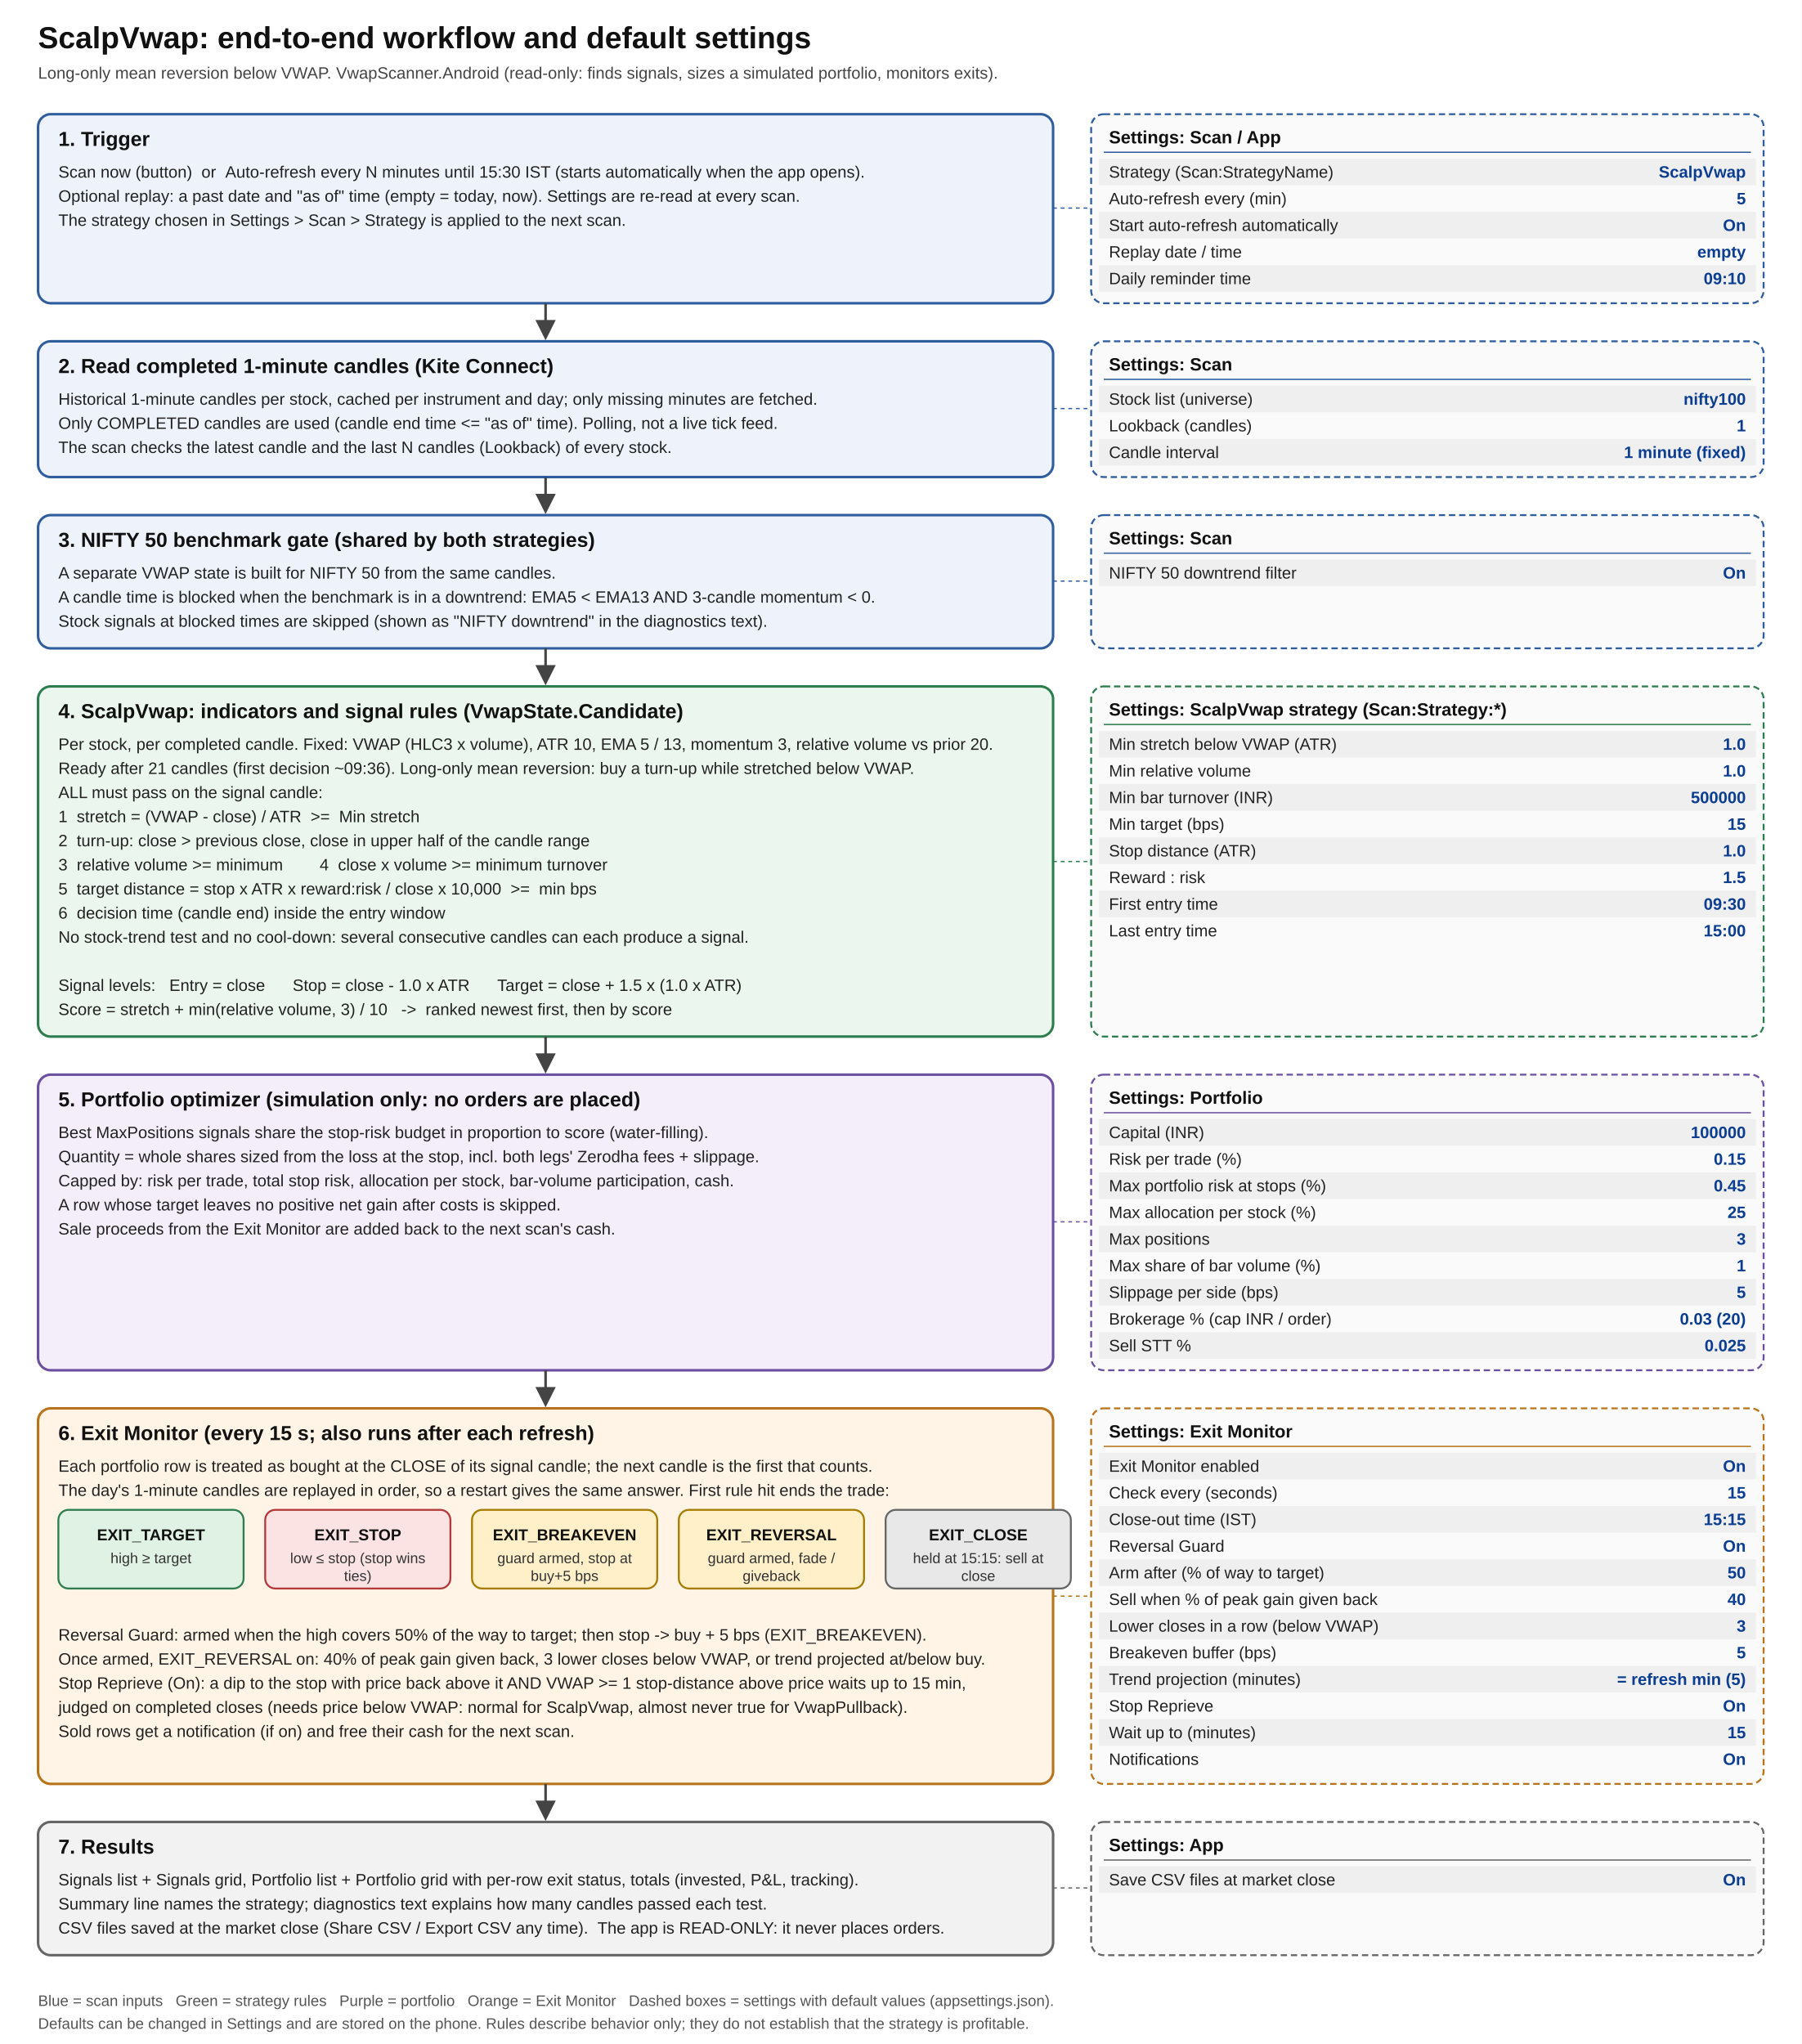
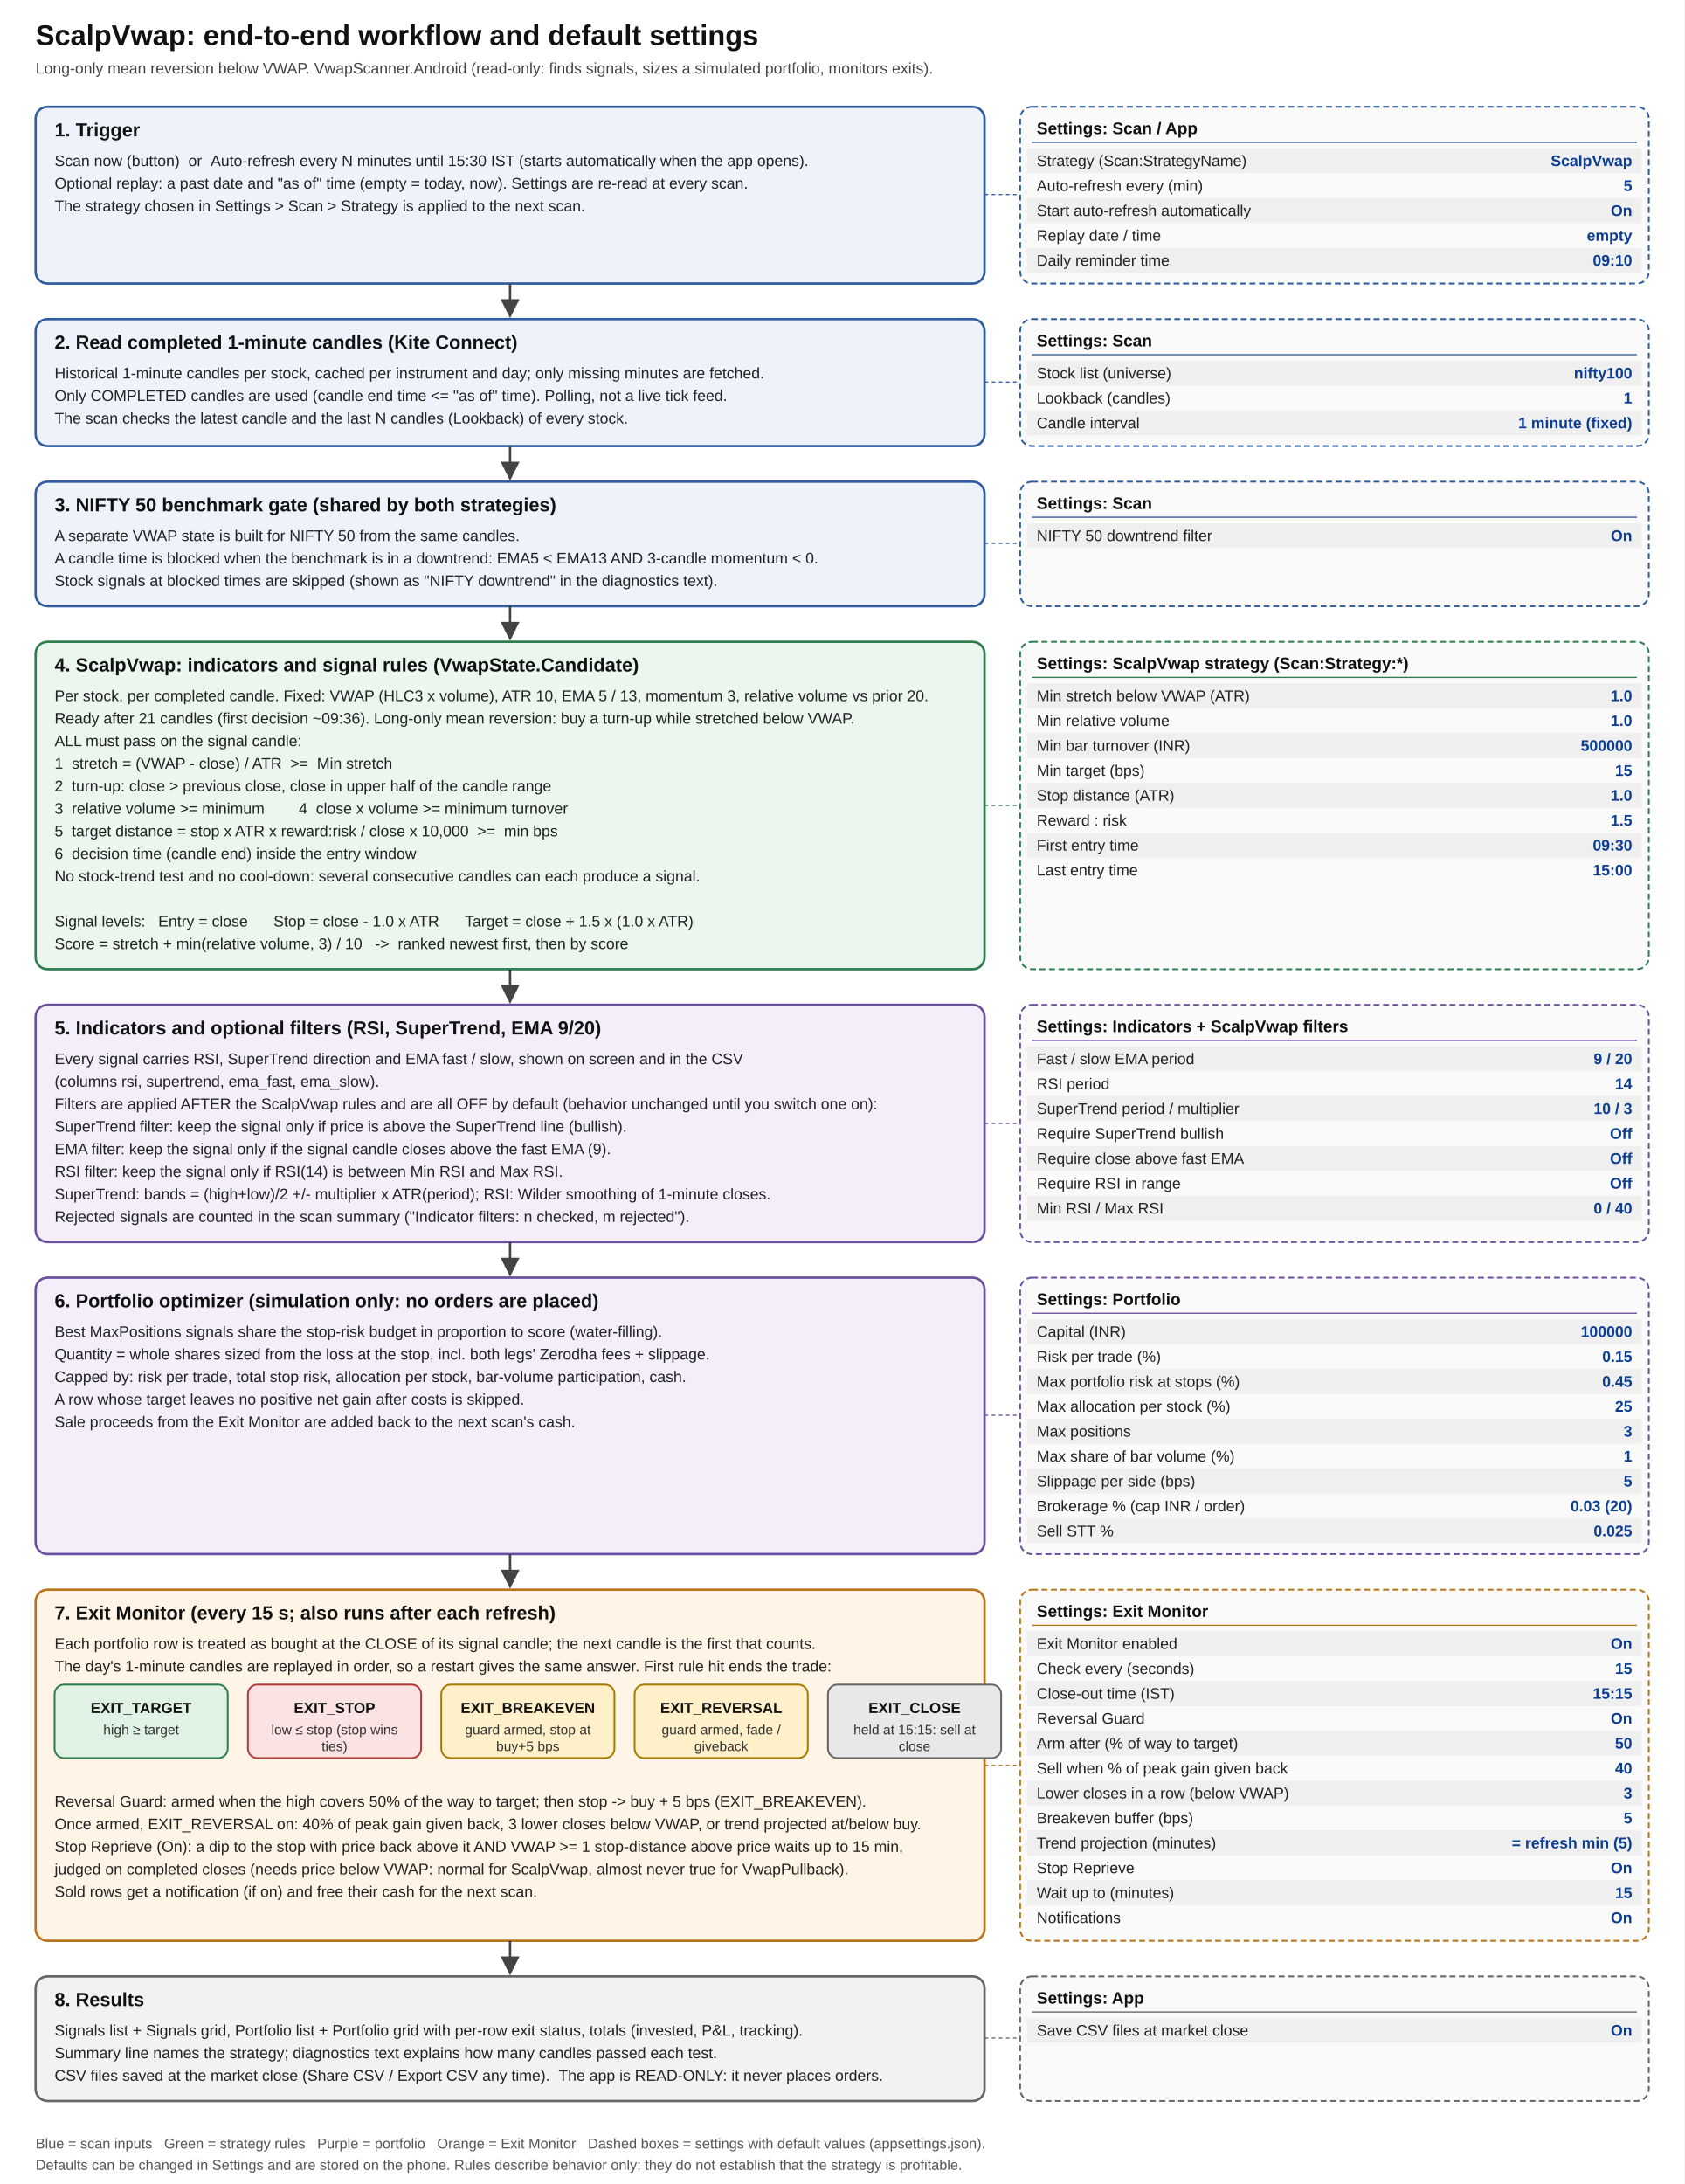
- <svg xmlns="http://www.w3.org/2000/svg" viewBox="0 0 1420 1611" width="1420" height="1611" font-family="Arial, Helvetica, sans-serif" role="img" aria-label="ScalpVwap: end-to-end workflow and default settings">
+ <svg xmlns="http://www.w3.org/2000/svg" viewBox="0 0 1420 1841" width="1420" height="1841" font-family="Arial, Helvetica, sans-serif" role="img" aria-label="ScalpVwap: end-to-end workflow and default settings">
  <defs>
    <marker id="ar" viewBox="0 0 10 10" refX="8" refY="5" markerWidth="8" markerHeight="8" orient="auto">
      <path d="M0,0 L10,5 L0,10 z" fill="#444" />
    </marker>
  </defs>
-   <rect width="1420" height="1611" fill="#ffffff" />
+   <rect width="1420" height="1841" fill="#ffffff" />
  <text x="30" y="38" font-size="24" font-weight="bold" fill="#111">ScalpVwap: end-to-end workflow and default settings</text>
  <text x="30" y="62" font-size="13" fill="#444">Long-only mean reversion below VWAP. VwapScanner.Android (read-only: finds signals, sizes a simulated portfolio, monitors exits).</text>
  <rect x="30" y="90" width="800" height="149" rx="10" fill="#EEF3FB" stroke="#2F5D9E" stroke-width="2" />
  <text x="46" y="115" font-size="16" font-weight="bold" fill="#111">1. Trigger</text>
  <text x="46" y="140" font-size="13" fill="#222">Scan now (button)  or  Auto-refresh every N minutes until 15:30 IST (starts automatically when the app opens).</text>
  <text x="46" y="159" font-size="13" fill="#222">Optional replay: a past date and "as of" time (empty = today, now). Settings are re-read at every scan.</text>
  <text x="46" y="178" font-size="13" fill="#222">The strategy chosen in Settings &gt; Scan &gt; Strategy is applied to the next scan.</text>
  <rect x="860" y="90" width="530" height="149" rx="10" fill="#FAFAFA" stroke="#2F5D9E" stroke-width="1.5" stroke-dasharray="5 3" />
  <text x="874" y="113" font-size="14" font-weight="bold" fill="#111">Settings: Scan / App</text>
  <line x1="870" y1="120" x2="1380" y2="120" stroke="#2F5D9E" />
  <rect x="866" y="125" width="518" height="21" fill="#EFEFEF" />
  <text x="874" y="140" font-size="13" fill="#222">Strategy (Scan:StrategyName)</text>
  <text x="1376" y="140" font-size="13" font-weight="bold" fill="#0b3d91" text-anchor="end">ScalpVwap</text>
  <text x="874" y="161" font-size="13" fill="#222">Auto-refresh every (min)</text>
  <text x="1376" y="161" font-size="13" font-weight="bold" fill="#0b3d91" text-anchor="end">5</text>
  <rect x="866" y="167" width="518" height="21" fill="#EFEFEF" />
  <text x="874" y="182" font-size="13" fill="#222">Start auto-refresh automatically</text>
  <text x="1376" y="182" font-size="13" font-weight="bold" fill="#0b3d91" text-anchor="end">On</text>
  <text x="874" y="203" font-size="13" fill="#222">Replay date / time</text>
  <text x="1376" y="203" font-size="13" font-weight="bold" fill="#0b3d91" text-anchor="end">empty</text>
  <rect x="866" y="209" width="518" height="21" fill="#EFEFEF" />
  <text x="874" y="224" font-size="13" fill="#222">Daily reminder time</text>
  <text x="1376" y="224" font-size="13" font-weight="bold" fill="#0b3d91" text-anchor="end">09:10</text>
  <line x1="830" y1="164" x2="860" y2="164" stroke="#2F5D9E" stroke-dasharray="3 3" />
  <line x1="430" y1="239" x2="430" y2="265" stroke="#444" stroke-width="2" marker-end="url(#ar)" />
  <rect x="30" y="269" width="800" height="107" rx="10" fill="#EEF3FB" stroke="#2F5D9E" stroke-width="2" />
  <text x="46" y="294" font-size="16" font-weight="bold" fill="#111">2. Read completed 1-minute candles (Kite Connect)</text>
  <text x="46" y="319" font-size="13" fill="#222">Historical 1-minute candles per stock, cached per instrument and day; only missing minutes are fetched.</text>
  <text x="46" y="338" font-size="13" fill="#222">Only COMPLETED candles are used (candle end time &lt;= "as of" time). Polling, not a live tick feed.</text>
  <text x="46" y="357" font-size="13" fill="#222">The scan checks the latest candle and the last N candles (Lookback) of every stock.</text>
  <rect x="860" y="269" width="530" height="107" rx="10" fill="#FAFAFA" stroke="#2F5D9E" stroke-width="1.5" stroke-dasharray="5 3" />
  <text x="874" y="292" font-size="14" font-weight="bold" fill="#111">Settings: Scan</text>
  <line x1="870" y1="299" x2="1380" y2="299" stroke="#2F5D9E" />
  <rect x="866" y="304" width="518" height="21" fill="#EFEFEF" />
  <text x="874" y="319" font-size="13" fill="#222">Stock list (universe)</text>
  <text x="1376" y="319" font-size="13" font-weight="bold" fill="#0b3d91" text-anchor="end">nifty100</text>
  <text x="874" y="340" font-size="13" fill="#222">Lookback (candles)</text>
  <text x="1376" y="340" font-size="13" font-weight="bold" fill="#0b3d91" text-anchor="end">1</text>
  <rect x="866" y="346" width="518" height="21" fill="#EFEFEF" />
  <text x="874" y="361" font-size="13" fill="#222">Candle interval</text>
  <text x="1376" y="361" font-size="13" font-weight="bold" fill="#0b3d91" text-anchor="end">1 minute (fixed)</text>
  <line x1="830" y1="322" x2="860" y2="322" stroke="#2F5D9E" stroke-dasharray="3 3" />
  <line x1="430" y1="376" x2="430" y2="402" stroke="#444" stroke-width="2" marker-end="url(#ar)" />
  <rect x="30" y="406" width="800" height="105" rx="10" fill="#EEF3FB" stroke="#2F5D9E" stroke-width="2" />
  <text x="46" y="431" font-size="16" font-weight="bold" fill="#111">3. NIFTY 50 benchmark gate (shared by both strategies)</text>
  <text x="46" y="456" font-size="13" fill="#222">A separate VWAP state is built for NIFTY 50 from the same candles.</text>
  <text x="46" y="475" font-size="13" fill="#222">A candle time is blocked when the benchmark is in a downtrend: EMA5 &lt; EMA13 AND 3-candle momentum &lt; 0.</text>
  <text x="46" y="494" font-size="13" fill="#222">Stock signals at blocked times are skipped (shown as "NIFTY downtrend" in the diagnostics text).</text>
  <rect x="860" y="406" width="530" height="105" rx="10" fill="#FAFAFA" stroke="#2F5D9E" stroke-width="1.5" stroke-dasharray="5 3" />
  <text x="874" y="429" font-size="14" font-weight="bold" fill="#111">Settings: Scan</text>
  <line x1="870" y1="436" x2="1380" y2="436" stroke="#2F5D9E" />
  <rect x="866" y="441" width="518" height="21" fill="#EFEFEF" />
  <text x="874" y="456" font-size="13" fill="#222">NIFTY 50 downtrend filter</text>
  <text x="1376" y="456" font-size="13" font-weight="bold" fill="#0b3d91" text-anchor="end">On</text>
  <line x1="830" y1="458" x2="860" y2="458" stroke="#2F5D9E" stroke-dasharray="3 3" />
  <line x1="430" y1="511" x2="430" y2="537" stroke="#444" stroke-width="2" marker-end="url(#ar)" />
  <rect x="30" y="541" width="800" height="276" rx="10" fill="#EAF6EE" stroke="#2E7D4F" stroke-width="2" />
  <text x="46" y="566" font-size="16" font-weight="bold" fill="#111">4. ScalpVwap: indicators and signal rules (VwapState.Candidate)</text>
  <text x="46" y="591" font-size="13" fill="#222">Per stock, per completed candle. Fixed: VWAP (HLC3 x volume), ATR 10, EMA 5 / 13, momentum 3, relative volume vs prior 20.</text>
  <text x="46" y="610" font-size="13" fill="#222">Ready after 21 candles (first decision ~09:36). Long-only mean reversion: buy a turn-up while stretched below VWAP.</text>
  <text x="46" y="629" font-size="13" fill="#222">ALL must pass on the signal candle:</text>
  <text x="46" y="648" font-size="13" fill="#222">1  stretch = (VWAP - close) / ATR  &gt;=  Min stretch</text>
  <text x="46" y="667" font-size="13" fill="#222">2  turn-up: close &gt; previous close, close in upper half of the candle range</text>
  <text x="46" y="686" font-size="13" fill="#222">3  relative volume &gt;= minimum        4  close x volume &gt;= minimum turnover</text>
  <text x="46" y="705" font-size="13" fill="#222">5  target distance = stop x ATR x reward:risk / close x 10,000  &gt;=  min bps</text>
  <text x="46" y="724" font-size="13" fill="#222">6  decision time (candle end) inside the entry window</text>
  <text x="46" y="743" font-size="13" fill="#222">No stock-trend test and no cool-down: several consecutive candles can each produce a signal.</text>
  <text x="46" y="762" font-size="13" fill="#222" />
  <text x="46" y="781" font-size="13" fill="#222">Signal levels:   Entry = close      Stop = close - 1.0 x ATR      Target = close + 1.5 x (1.0 x ATR)</text>
  <text x="46" y="800" font-size="13" fill="#222">Score = stretch + min(relative volume, 3) / 10   -&gt;  ranked newest first, then by score</text>
  <rect x="860" y="541" width="530" height="276" rx="10" fill="#FAFAFA" stroke="#2E7D4F" stroke-width="1.5" stroke-dasharray="5 3" />
  <text x="874" y="564" font-size="14" font-weight="bold" fill="#111">Settings: ScalpVwap strategy (Scan:Strategy:*)</text>
  <line x1="870" y1="571" x2="1380" y2="571" stroke="#2E7D4F" />
  <rect x="866" y="576" width="518" height="21" fill="#EFEFEF" />
  <text x="874" y="591" font-size="13" fill="#222">Min stretch below VWAP (ATR)</text>
  <text x="1376" y="591" font-size="13" font-weight="bold" fill="#0b3d91" text-anchor="end">1.0</text>
  <text x="874" y="612" font-size="13" fill="#222">Min relative volume</text>
  <text x="1376" y="612" font-size="13" font-weight="bold" fill="#0b3d91" text-anchor="end">1.0</text>
  <rect x="866" y="618" width="518" height="21" fill="#EFEFEF" />
  <text x="874" y="633" font-size="13" fill="#222">Min bar turnover (INR)</text>
  <text x="1376" y="633" font-size="13" font-weight="bold" fill="#0b3d91" text-anchor="end">500000</text>
  <text x="874" y="654" font-size="13" fill="#222">Min target (bps)</text>
  <text x="1376" y="654" font-size="13" font-weight="bold" fill="#0b3d91" text-anchor="end">15</text>
  <rect x="866" y="660" width="518" height="21" fill="#EFEFEF" />
  <text x="874" y="675" font-size="13" fill="#222">Stop distance (ATR)</text>
  <text x="1376" y="675" font-size="13" font-weight="bold" fill="#0b3d91" text-anchor="end">1.0</text>
  <text x="874" y="696" font-size="13" fill="#222">Reward : risk</text>
  <text x="1376" y="696" font-size="13" font-weight="bold" fill="#0b3d91" text-anchor="end">1.5</text>
  <rect x="866" y="702" width="518" height="21" fill="#EFEFEF" />
  <text x="874" y="717" font-size="13" fill="#222">First entry time</text>
  <text x="1376" y="717" font-size="13" font-weight="bold" fill="#0b3d91" text-anchor="end">09:30</text>
  <text x="874" y="738" font-size="13" fill="#222">Last entry time</text>
  <text x="1376" y="738" font-size="13" font-weight="bold" fill="#0b3d91" text-anchor="end">15:00</text>
  <line x1="830" y1="679" x2="860" y2="679" stroke="#2E7D4F" stroke-dasharray="3 3" />
  <line x1="430" y1="817" x2="430" y2="843" stroke="#444" stroke-width="2" marker-end="url(#ar)" />
-   <rect x="30" y="847" width="800" height="233" rx="10" fill="#F3EEFA" stroke="#6B4FA0" stroke-width="2" />
-   <text x="46" y="872" font-size="16" font-weight="bold" fill="#111">5. Portfolio optimizer (simulation only: no orders are placed)</text>
-   <text x="46" y="897" font-size="13" fill="#222">Best MaxPositions signals share the stop-risk budget in proportion to score (water-filling).</text>
-   <text x="46" y="916" font-size="13" fill="#222">Quantity = whole shares sized from the loss at the stop, incl. both legs' Zerodha fees + slippage.</text>
-   <text x="46" y="935" font-size="13" fill="#222">Capped by: risk per trade, total stop risk, allocation per stock, bar-volume participation, cash.</text>
-   <text x="46" y="954" font-size="13" fill="#222">A row whose target leaves no positive net gain after costs is skipped.</text>
-   <text x="46" y="973" font-size="13" fill="#222">Sale proceeds from the Exit Monitor are added back to the next scan's cash.</text>
-   <rect x="860" y="847" width="530" height="233" rx="10" fill="#FAFAFA" stroke="#6B4FA0" stroke-width="1.5" stroke-dasharray="5 3" />
-   <text x="874" y="870" font-size="14" font-weight="bold" fill="#111">Settings: Portfolio</text>
+   <rect x="30" y="847" width="800" height="200" rx="10" fill="#F3EEFA" stroke="#6B4FA0" stroke-width="2" />
+   <text x="46" y="872" font-size="16" font-weight="bold" fill="#111">5. Indicators and optional filters (RSI, SuperTrend, EMA 9/20)</text>
+   <text x="46" y="897" font-size="13" fill="#222">Every signal carries RSI, SuperTrend direction and EMA fast / slow, shown on screen and in the CSV</text>
+   <text x="46" y="916" font-size="13" fill="#222">(columns rsi, supertrend, ema_fast, ema_slow).</text>
+   <text x="46" y="935" font-size="13" fill="#222">Filters are applied AFTER the ScalpVwap rules and are all OFF by default (behavior unchanged until you switch one on):</text>
+   <text x="46" y="954" font-size="13" fill="#222">  SuperTrend filter: keep the signal only if price is above the SuperTrend line (bullish).</text>
+   <text x="46" y="973" font-size="13" fill="#222">  EMA filter: keep the signal only if the signal candle closes above the fast EMA (9).</text>
+   <text x="46" y="992" font-size="13" fill="#222">  RSI filter: keep the signal only if RSI(14) is between Min RSI and Max RSI.</text>
+   <text x="46" y="1011" font-size="13" fill="#222">SuperTrend: bands = (high+low)/2 +/- multiplier x ATR(period); RSI: Wilder smoothing of 1-minute closes.</text>
+   <text x="46" y="1030" font-size="13" fill="#222">Rejected signals are counted in the scan summary ("Indicator filters: n checked, m rejected").</text>
+   <rect x="860" y="847" width="530" height="200" rx="10" fill="#FAFAFA" stroke="#6B4FA0" stroke-width="1.5" stroke-dasharray="5 3" />
+   <text x="874" y="870" font-size="14" font-weight="bold" fill="#111">Settings: Indicators + ScalpVwap filters</text>
  <line x1="870" y1="877" x2="1380" y2="877" stroke="#6B4FA0" />
  <rect x="866" y="882" width="518" height="21" fill="#EFEFEF" />
-   <text x="874" y="897" font-size="13" fill="#222">Capital (INR)</text>
-   <text x="1376" y="897" font-size="13" font-weight="bold" fill="#0b3d91" text-anchor="end">100000</text>
-   <text x="874" y="918" font-size="13" fill="#222">Risk per trade (%)</text>
-   <text x="1376" y="918" font-size="13" font-weight="bold" fill="#0b3d91" text-anchor="end">0.15</text>
+   <text x="874" y="897" font-size="13" fill="#222">Fast / slow EMA period</text>
+   <text x="1376" y="897" font-size="13" font-weight="bold" fill="#0b3d91" text-anchor="end">9 / 20</text>
+   <text x="874" y="918" font-size="13" fill="#222">RSI period</text>
+   <text x="1376" y="918" font-size="13" font-weight="bold" fill="#0b3d91" text-anchor="end">14</text>
  <rect x="866" y="924" width="518" height="21" fill="#EFEFEF" />
-   <text x="874" y="939" font-size="13" fill="#222">Max portfolio risk at stops (%)</text>
-   <text x="1376" y="939" font-size="13" font-weight="bold" fill="#0b3d91" text-anchor="end">0.45</text>
-   <text x="874" y="960" font-size="13" fill="#222">Max allocation per stock (%)</text>
-   <text x="1376" y="960" font-size="13" font-weight="bold" fill="#0b3d91" text-anchor="end">25</text>
+   <text x="874" y="939" font-size="13" fill="#222">SuperTrend period / multiplier</text>
+   <text x="1376" y="939" font-size="13" font-weight="bold" fill="#0b3d91" text-anchor="end">10 / 3</text>
+   <text x="874" y="960" font-size="13" fill="#222">Require SuperTrend bullish</text>
+   <text x="1376" y="960" font-size="13" font-weight="bold" fill="#0b3d91" text-anchor="end">Off</text>
  <rect x="866" y="966" width="518" height="21" fill="#EFEFEF" />
-   <text x="874" y="981" font-size="13" fill="#222">Max positions</text>
-   <text x="1376" y="981" font-size="13" font-weight="bold" fill="#0b3d91" text-anchor="end">3</text>
-   <text x="874" y="1002" font-size="13" fill="#222">Max share of bar volume (%)</text>
-   <text x="1376" y="1002" font-size="13" font-weight="bold" fill="#0b3d91" text-anchor="end">1</text>
+   <text x="874" y="981" font-size="13" fill="#222">Require close above fast EMA</text>
+   <text x="1376" y="981" font-size="13" font-weight="bold" fill="#0b3d91" text-anchor="end">Off</text>
+   <text x="874" y="1002" font-size="13" fill="#222">Require RSI in range</text>
+   <text x="1376" y="1002" font-size="13" font-weight="bold" fill="#0b3d91" text-anchor="end">Off</text>
  <rect x="866" y="1008" width="518" height="21" fill="#EFEFEF" />
-   <text x="874" y="1023" font-size="13" fill="#222">Slippage per side (bps)</text>
-   <text x="1376" y="1023" font-size="13" font-weight="bold" fill="#0b3d91" text-anchor="end">5</text>
-   <text x="874" y="1044" font-size="13" fill="#222">Brokerage % (cap INR / order)</text>
-   <text x="1376" y="1044" font-size="13" font-weight="bold" fill="#0b3d91" text-anchor="end">0.03 (20)</text>
-   <rect x="866" y="1050" width="518" height="21" fill="#EFEFEF" />
-   <text x="874" y="1065" font-size="13" fill="#222">Sell STT %</text>
-   <text x="1376" y="1065" font-size="13" font-weight="bold" fill="#0b3d91" text-anchor="end">0.025</text>
-   <line x1="830" y1="963" x2="860" y2="963" stroke="#6B4FA0" stroke-dasharray="3 3" />
-   <line x1="430" y1="1080" x2="430" y2="1106" stroke="#444" stroke-width="2" marker-end="url(#ar)" />
-   <rect x="30" y="1110" width="800" height="296" rx="10" fill="#FFF4E5" stroke="#B8741A" stroke-width="2" />
-   <text x="46" y="1135" font-size="16" font-weight="bold" fill="#111">6. Exit Monitor (every 15 s; also runs after each refresh)</text>
-   <text x="46" y="1160" font-size="13" fill="#222">Each portfolio row is treated as bought at the CLOSE of its signal candle; the next candle is the first that counts.</text>
-   <text x="46" y="1179" font-size="13" fill="#222">The day's 1-minute candles are replayed in order, so a restart gives the same answer. First rule hit ends the trade:</text>
-   <text x="46" y="1198" font-size="13" fill="#222" />
-   <text x="46" y="1217" font-size="13" fill="#222" />
-   <text x="46" y="1236" font-size="13" fill="#222" />
-   <text x="46" y="1255" font-size="13" fill="#222" />
-   <text x="46" y="1274" font-size="13" fill="#222" />
-   <text x="46" y="1293" font-size="13" fill="#222">Reversal Guard: armed when the high covers 50% of the way to target; then stop -&gt; buy + 5 bps (EXIT_BREAKEVEN).</text>
-   <text x="46" y="1312" font-size="13" fill="#222">Once armed, EXIT_REVERSAL on: 40% of peak gain given back, 3 lower closes below VWAP, or trend projected at/below buy.</text>
-   <text x="46" y="1331" font-size="13" fill="#222">Stop Reprieve (On): a dip to the stop with price back above it AND VWAP &gt;= 1 stop-distance above price waits up to 15 min,</text>
-   <text x="46" y="1350" font-size="13" fill="#222">judged on completed closes (needs price below VWAP: normal for ScalpVwap, almost never true for VwapPullback).</text>
-   <text x="46" y="1369" font-size="13" fill="#222">Sold rows get a notification (if on) and free their cash for the next scan.</text>
-   <rect x="46" y="1190" width="146" height="62" rx="8" fill="#DFF2E3" stroke="#2E7D4F" stroke-width="1.5" />
-   <text x="119.0" y="1214" font-size="12.5" font-weight="bold" text-anchor="middle" fill="#111">EXIT_TARGET</text>
-   <text x="119.0" y="1232" font-size="11.5" text-anchor="middle" fill="#333">high ≥ target</text>
-   <rect x="209" y="1190" width="146" height="62" rx="8" fill="#FBE3E3" stroke="#B33A3A" stroke-width="1.5" />
-   <text x="282.0" y="1214" font-size="12.5" font-weight="bold" text-anchor="middle" fill="#111">EXIT_STOP</text>
-   <text x="282.0" y="1232" font-size="11.5" text-anchor="middle" fill="#333">low ≤ stop (stop wins</text>
-   <text x="282.0" y="1246" font-size="11.5" text-anchor="middle" fill="#333">ties)</text>
-   <rect x="372" y="1190" width="146" height="62" rx="8" fill="#FFF0C9" stroke="#A67C00" stroke-width="1.5" />
-   <text x="445.0" y="1214" font-size="12.5" font-weight="bold" text-anchor="middle" fill="#111">EXIT_BREAKEVEN</text>
-   <text x="445.0" y="1232" font-size="11.5" text-anchor="middle" fill="#333">guard armed, stop at</text>
-   <text x="445.0" y="1246" font-size="11.5" text-anchor="middle" fill="#333">buy+5 bps</text>
-   <rect x="535" y="1190" width="146" height="62" rx="8" fill="#FFF0C9" stroke="#A67C00" stroke-width="1.5" />
-   <text x="608.0" y="1214" font-size="12.5" font-weight="bold" text-anchor="middle" fill="#111">EXIT_REVERSAL</text>
-   <text x="608.0" y="1232" font-size="11.5" text-anchor="middle" fill="#333">guard armed, fade /</text>
-   <text x="608.0" y="1246" font-size="11.5" text-anchor="middle" fill="#333">giveback</text>
-   <rect x="698" y="1190" width="146" height="62" rx="8" fill="#E8E8E8" stroke="#666" stroke-width="1.5" />
-   <text x="771.0" y="1214" font-size="12.5" font-weight="bold" text-anchor="middle" fill="#111">EXIT_CLOSE</text>
-   <text x="771.0" y="1232" font-size="11.5" text-anchor="middle" fill="#333">held at 15:15: sell at</text>
-   <text x="771.0" y="1246" font-size="11.5" text-anchor="middle" fill="#333">close</text>
-   <rect x="860" y="1110" width="530" height="296" rx="10" fill="#FAFAFA" stroke="#B8741A" stroke-width="1.5" stroke-dasharray="5 3" />
-   <text x="874" y="1133" font-size="14" font-weight="bold" fill="#111">Settings: Exit Monitor</text>
-   <line x1="870" y1="1140" x2="1380" y2="1140" stroke="#B8741A" />
-   <rect x="866" y="1145" width="518" height="21" fill="#EFEFEF" />
-   <text x="874" y="1160" font-size="13" fill="#222">Exit Monitor enabled</text>
-   <text x="1376" y="1160" font-size="13" font-weight="bold" fill="#0b3d91" text-anchor="end">On</text>
-   <text x="874" y="1181" font-size="13" fill="#222">Check every (seconds)</text>
-   <text x="1376" y="1181" font-size="13" font-weight="bold" fill="#0b3d91" text-anchor="end">15</text>
-   <rect x="866" y="1187" width="518" height="21" fill="#EFEFEF" />
-   <text x="874" y="1202" font-size="13" fill="#222">Close-out time (IST)</text>
-   <text x="1376" y="1202" font-size="13" font-weight="bold" fill="#0b3d91" text-anchor="end">15:15</text>
-   <text x="874" y="1223" font-size="13" fill="#222">Reversal Guard</text>
-   <text x="1376" y="1223" font-size="13" font-weight="bold" fill="#0b3d91" text-anchor="end">On</text>
-   <rect x="866" y="1229" width="518" height="21" fill="#EFEFEF" />
-   <text x="874" y="1244" font-size="13" fill="#222">Arm after (% of way to target)</text>
-   <text x="1376" y="1244" font-size="13" font-weight="bold" fill="#0b3d91" text-anchor="end">50</text>
-   <text x="874" y="1265" font-size="13" fill="#222">Sell when % of peak gain given back</text>
-   <text x="1376" y="1265" font-size="13" font-weight="bold" fill="#0b3d91" text-anchor="end">40</text>
-   <rect x="866" y="1271" width="518" height="21" fill="#EFEFEF" />
-   <text x="874" y="1286" font-size="13" fill="#222">Lower closes in a row (below VWAP)</text>
-   <text x="1376" y="1286" font-size="13" font-weight="bold" fill="#0b3d91" text-anchor="end">3</text>
-   <text x="874" y="1307" font-size="13" fill="#222">Breakeven buffer (bps)</text>
-   <text x="1376" y="1307" font-size="13" font-weight="bold" fill="#0b3d91" text-anchor="end">5</text>
-   <rect x="866" y="1313" width="518" height="21" fill="#EFEFEF" />
-   <text x="874" y="1328" font-size="13" fill="#222">Trend projection (minutes)</text>
-   <text x="1376" y="1328" font-size="13" font-weight="bold" fill="#0b3d91" text-anchor="end">= refresh min (5)</text>
-   <text x="874" y="1349" font-size="13" fill="#222">Stop Reprieve</text>
-   <text x="1376" y="1349" font-size="13" font-weight="bold" fill="#0b3d91" text-anchor="end">On</text>
-   <rect x="866" y="1355" width="518" height="21" fill="#EFEFEF" />
-   <text x="874" y="1370" font-size="13" fill="#222">Wait up to (minutes)</text>
-   <text x="1376" y="1370" font-size="13" font-weight="bold" fill="#0b3d91" text-anchor="end">15</text>
-   <text x="874" y="1391" font-size="13" fill="#222">Notifications</text>
-   <text x="1376" y="1391" font-size="13" font-weight="bold" fill="#0b3d91" text-anchor="end">On</text>
-   <line x1="830" y1="1258" x2="860" y2="1258" stroke="#B8741A" stroke-dasharray="3 3" />
-   <line x1="430" y1="1406" x2="430" y2="1432" stroke="#444" stroke-width="2" marker-end="url(#ar)" />
-   <rect x="30" y="1436" width="800" height="105" rx="10" fill="#F2F2F2" stroke="#666" stroke-width="2" />
-   <text x="46" y="1461" font-size="16" font-weight="bold" fill="#111">7. Results</text>
-   <text x="46" y="1486" font-size="13" fill="#222">Signals list + Signals grid, Portfolio list + Portfolio grid with per-row exit status, totals (invested, P&amp;L, tracking).</text>
-   <text x="46" y="1505" font-size="13" fill="#222">Summary line names the strategy; diagnostics text explains how many candles passed each test.</text>
-   <text x="46" y="1524" font-size="13" fill="#222">CSV files saved at the market close (Share CSV / Export CSV any time).  The app is READ-ONLY: it never places orders.</text>
-   <rect x="860" y="1436" width="530" height="105" rx="10" fill="#FAFAFA" stroke="#666" stroke-width="1.5" stroke-dasharray="5 3" />
-   <text x="874" y="1459" font-size="14" font-weight="bold" fill="#111">Settings: App</text>
-   <line x1="870" y1="1466" x2="1380" y2="1466" stroke="#666" />
-   <rect x="866" y="1471" width="518" height="21" fill="#EFEFEF" />
-   <text x="874" y="1486" font-size="13" fill="#222">Save CSV files at market close</text>
-   <text x="1376" y="1486" font-size="13" font-weight="bold" fill="#0b3d91" text-anchor="end">On</text>
-   <line x1="830" y1="1488" x2="860" y2="1488" stroke="#666" stroke-dasharray="3 3" />
-   <text x="30" y="1581" font-size="12" fill="#555">Blue = scan inputs   Green = strategy rules   Purple = portfolio   Orange = Exit Monitor   Dashed boxes = settings with default values (appsettings.json).</text>
-   <text x="30" y="1599" font-size="12" fill="#555">Defaults can be changed in Settings and are stored on the phone. Rules describe behavior only; they do not establish that the strategy is profitable.</text>
+   <text x="874" y="1023" font-size="13" fill="#222">Min RSI / Max RSI</text>
+   <text x="1376" y="1023" font-size="13" font-weight="bold" fill="#0b3d91" text-anchor="end">0 / 40</text>
+   <line x1="830" y1="947" x2="860" y2="947" stroke="#6B4FA0" stroke-dasharray="3 3" />
+   <line x1="430" y1="1047" x2="430" y2="1073" stroke="#444" stroke-width="2" marker-end="url(#ar)" />
+   <rect x="30" y="1077" width="800" height="233" rx="10" fill="#F3EEFA" stroke="#6B4FA0" stroke-width="2" />
+   <text x="46" y="1102" font-size="16" font-weight="bold" fill="#111">6. Portfolio optimizer (simulation only: no orders are placed)</text>
+   <text x="46" y="1127" font-size="13" fill="#222">Best MaxPositions signals share the stop-risk budget in proportion to score (water-filling).</text>
+   <text x="46" y="1146" font-size="13" fill="#222">Quantity = whole shares sized from the loss at the stop, incl. both legs' Zerodha fees + slippage.</text>
+   <text x="46" y="1165" font-size="13" fill="#222">Capped by: risk per trade, total stop risk, allocation per stock, bar-volume participation, cash.</text>
+   <text x="46" y="1184" font-size="13" fill="#222">A row whose target leaves no positive net gain after costs is skipped.</text>
+   <text x="46" y="1203" font-size="13" fill="#222">Sale proceeds from the Exit Monitor are added back to the next scan's cash.</text>
+   <rect x="860" y="1077" width="530" height="233" rx="10" fill="#FAFAFA" stroke="#6B4FA0" stroke-width="1.5" stroke-dasharray="5 3" />
+   <text x="874" y="1100" font-size="14" font-weight="bold" fill="#111">Settings: Portfolio</text>
+   <line x1="870" y1="1107" x2="1380" y2="1107" stroke="#6B4FA0" />
+   <rect x="866" y="1112" width="518" height="21" fill="#EFEFEF" />
+   <text x="874" y="1127" font-size="13" fill="#222">Capital (INR)</text>
+   <text x="1376" y="1127" font-size="13" font-weight="bold" fill="#0b3d91" text-anchor="end">100000</text>
+   <text x="874" y="1148" font-size="13" fill="#222">Risk per trade (%)</text>
+   <text x="1376" y="1148" font-size="13" font-weight="bold" fill="#0b3d91" text-anchor="end">0.15</text>
+   <rect x="866" y="1154" width="518" height="21" fill="#EFEFEF" />
+   <text x="874" y="1169" font-size="13" fill="#222">Max portfolio risk at stops (%)</text>
+   <text x="1376" y="1169" font-size="13" font-weight="bold" fill="#0b3d91" text-anchor="end">0.45</text>
+   <text x="874" y="1190" font-size="13" fill="#222">Max allocation per stock (%)</text>
+   <text x="1376" y="1190" font-size="13" font-weight="bold" fill="#0b3d91" text-anchor="end">25</text>
+   <rect x="866" y="1196" width="518" height="21" fill="#EFEFEF" />
+   <text x="874" y="1211" font-size="13" fill="#222">Max positions</text>
+   <text x="1376" y="1211" font-size="13" font-weight="bold" fill="#0b3d91" text-anchor="end">3</text>
+   <text x="874" y="1232" font-size="13" fill="#222">Max share of bar volume (%)</text>
+   <text x="1376" y="1232" font-size="13" font-weight="bold" fill="#0b3d91" text-anchor="end">1</text>
+   <rect x="866" y="1238" width="518" height="21" fill="#EFEFEF" />
+   <text x="874" y="1253" font-size="13" fill="#222">Slippage per side (bps)</text>
+   <text x="1376" y="1253" font-size="13" font-weight="bold" fill="#0b3d91" text-anchor="end">5</text>
+   <text x="874" y="1274" font-size="13" fill="#222">Brokerage % (cap INR / order)</text>
+   <text x="1376" y="1274" font-size="13" font-weight="bold" fill="#0b3d91" text-anchor="end">0.03 (20)</text>
+   <rect x="866" y="1280" width="518" height="21" fill="#EFEFEF" />
+   <text x="874" y="1295" font-size="13" fill="#222">Sell STT %</text>
+   <text x="1376" y="1295" font-size="13" font-weight="bold" fill="#0b3d91" text-anchor="end">0.025</text>
+   <line x1="830" y1="1193" x2="860" y2="1193" stroke="#6B4FA0" stroke-dasharray="3 3" />
+   <line x1="430" y1="1310" x2="430" y2="1336" stroke="#444" stroke-width="2" marker-end="url(#ar)" />
+   <rect x="30" y="1340" width="800" height="296" rx="10" fill="#FFF4E5" stroke="#B8741A" stroke-width="2" />
+   <text x="46" y="1365" font-size="16" font-weight="bold" fill="#111">7. Exit Monitor (every 15 s; also runs after each refresh)</text>
+   <text x="46" y="1390" font-size="13" fill="#222">Each portfolio row is treated as bought at the CLOSE of its signal candle; the next candle is the first that counts.</text>
+   <text x="46" y="1409" font-size="13" fill="#222">The day's 1-minute candles are replayed in order, so a restart gives the same answer. First rule hit ends the trade:</text>
+   <text x="46" y="1428" font-size="13" fill="#222" />
+   <text x="46" y="1447" font-size="13" fill="#222" />
+   <text x="46" y="1466" font-size="13" fill="#222" />
+   <text x="46" y="1485" font-size="13" fill="#222" />
+   <text x="46" y="1504" font-size="13" fill="#222" />
+   <text x="46" y="1523" font-size="13" fill="#222">Reversal Guard: armed when the high covers 50% of the way to target; then stop -&gt; buy + 5 bps (EXIT_BREAKEVEN).</text>
+   <text x="46" y="1542" font-size="13" fill="#222">Once armed, EXIT_REVERSAL on: 40% of peak gain given back, 3 lower closes below VWAP, or trend projected at/below buy.</text>
+   <text x="46" y="1561" font-size="13" fill="#222">Stop Reprieve (On): a dip to the stop with price back above it AND VWAP &gt;= 1 stop-distance above price waits up to 15 min,</text>
+   <text x="46" y="1580" font-size="13" fill="#222">judged on completed closes (needs price below VWAP: normal for ScalpVwap, almost never true for VwapPullback).</text>
+   <text x="46" y="1599" font-size="13" fill="#222">Sold rows get a notification (if on) and free their cash for the next scan.</text>
+   <rect x="46" y="1420" width="146" height="62" rx="8" fill="#DFF2E3" stroke="#2E7D4F" stroke-width="1.5" />
+   <text x="119.0" y="1444" font-size="12.5" font-weight="bold" text-anchor="middle" fill="#111">EXIT_TARGET</text>
+   <text x="119.0" y="1462" font-size="11.5" text-anchor="middle" fill="#333">high ≥ target</text>
+   <rect x="209" y="1420" width="146" height="62" rx="8" fill="#FBE3E3" stroke="#B33A3A" stroke-width="1.5" />
+   <text x="282.0" y="1444" font-size="12.5" font-weight="bold" text-anchor="middle" fill="#111">EXIT_STOP</text>
+   <text x="282.0" y="1462" font-size="11.5" text-anchor="middle" fill="#333">low ≤ stop (stop wins</text>
+   <text x="282.0" y="1476" font-size="11.5" text-anchor="middle" fill="#333">ties)</text>
+   <rect x="372" y="1420" width="146" height="62" rx="8" fill="#FFF0C9" stroke="#A67C00" stroke-width="1.5" />
+   <text x="445.0" y="1444" font-size="12.5" font-weight="bold" text-anchor="middle" fill="#111">EXIT_BREAKEVEN</text>
+   <text x="445.0" y="1462" font-size="11.5" text-anchor="middle" fill="#333">guard armed, stop at</text>
+   <text x="445.0" y="1476" font-size="11.5" text-anchor="middle" fill="#333">buy+5 bps</text>
+   <rect x="535" y="1420" width="146" height="62" rx="8" fill="#FFF0C9" stroke="#A67C00" stroke-width="1.5" />
+   <text x="608.0" y="1444" font-size="12.5" font-weight="bold" text-anchor="middle" fill="#111">EXIT_REVERSAL</text>
+   <text x="608.0" y="1462" font-size="11.5" text-anchor="middle" fill="#333">guard armed, fade /</text>
+   <text x="608.0" y="1476" font-size="11.5" text-anchor="middle" fill="#333">giveback</text>
+   <rect x="698" y="1420" width="146" height="62" rx="8" fill="#E8E8E8" stroke="#666" stroke-width="1.5" />
+   <text x="771.0" y="1444" font-size="12.5" font-weight="bold" text-anchor="middle" fill="#111">EXIT_CLOSE</text>
+   <text x="771.0" y="1462" font-size="11.5" text-anchor="middle" fill="#333">held at 15:15: sell at</text>
+   <text x="771.0" y="1476" font-size="11.5" text-anchor="middle" fill="#333">close</text>
+   <rect x="860" y="1340" width="530" height="296" rx="10" fill="#FAFAFA" stroke="#B8741A" stroke-width="1.5" stroke-dasharray="5 3" />
+   <text x="874" y="1363" font-size="14" font-weight="bold" fill="#111">Settings: Exit Monitor</text>
+   <line x1="870" y1="1370" x2="1380" y2="1370" stroke="#B8741A" />
+   <rect x="866" y="1375" width="518" height="21" fill="#EFEFEF" />
+   <text x="874" y="1390" font-size="13" fill="#222">Exit Monitor enabled</text>
+   <text x="1376" y="1390" font-size="13" font-weight="bold" fill="#0b3d91" text-anchor="end">On</text>
+   <text x="874" y="1411" font-size="13" fill="#222">Check every (seconds)</text>
+   <text x="1376" y="1411" font-size="13" font-weight="bold" fill="#0b3d91" text-anchor="end">15</text>
+   <rect x="866" y="1417" width="518" height="21" fill="#EFEFEF" />
+   <text x="874" y="1432" font-size="13" fill="#222">Close-out time (IST)</text>
+   <text x="1376" y="1432" font-size="13" font-weight="bold" fill="#0b3d91" text-anchor="end">15:15</text>
+   <text x="874" y="1453" font-size="13" fill="#222">Reversal Guard</text>
+   <text x="1376" y="1453" font-size="13" font-weight="bold" fill="#0b3d91" text-anchor="end">On</text>
+   <rect x="866" y="1459" width="518" height="21" fill="#EFEFEF" />
+   <text x="874" y="1474" font-size="13" fill="#222">Arm after (% of way to target)</text>
+   <text x="1376" y="1474" font-size="13" font-weight="bold" fill="#0b3d91" text-anchor="end">50</text>
+   <text x="874" y="1495" font-size="13" fill="#222">Sell when % of peak gain given back</text>
+   <text x="1376" y="1495" font-size="13" font-weight="bold" fill="#0b3d91" text-anchor="end">40</text>
+   <rect x="866" y="1501" width="518" height="21" fill="#EFEFEF" />
+   <text x="874" y="1516" font-size="13" fill="#222">Lower closes in a row (below VWAP)</text>
+   <text x="1376" y="1516" font-size="13" font-weight="bold" fill="#0b3d91" text-anchor="end">3</text>
+   <text x="874" y="1537" font-size="13" fill="#222">Breakeven buffer (bps)</text>
+   <text x="1376" y="1537" font-size="13" font-weight="bold" fill="#0b3d91" text-anchor="end">5</text>
+   <rect x="866" y="1543" width="518" height="21" fill="#EFEFEF" />
+   <text x="874" y="1558" font-size="13" fill="#222">Trend projection (minutes)</text>
+   <text x="1376" y="1558" font-size="13" font-weight="bold" fill="#0b3d91" text-anchor="end">= refresh min (5)</text>
+   <text x="874" y="1579" font-size="13" fill="#222">Stop Reprieve</text>
+   <text x="1376" y="1579" font-size="13" font-weight="bold" fill="#0b3d91" text-anchor="end">On</text>
+   <rect x="866" y="1585" width="518" height="21" fill="#EFEFEF" />
+   <text x="874" y="1600" font-size="13" fill="#222">Wait up to (minutes)</text>
+   <text x="1376" y="1600" font-size="13" font-weight="bold" fill="#0b3d91" text-anchor="end">15</text>
+   <text x="874" y="1621" font-size="13" fill="#222">Notifications</text>
+   <text x="1376" y="1621" font-size="13" font-weight="bold" fill="#0b3d91" text-anchor="end">On</text>
+   <line x1="830" y1="1488" x2="860" y2="1488" stroke="#B8741A" stroke-dasharray="3 3" />
+   <line x1="430" y1="1636" x2="430" y2="1662" stroke="#444" stroke-width="2" marker-end="url(#ar)" />
+   <rect x="30" y="1666" width="800" height="105" rx="10" fill="#F2F2F2" stroke="#666" stroke-width="2" />
+   <text x="46" y="1691" font-size="16" font-weight="bold" fill="#111">8. Results</text>
+   <text x="46" y="1716" font-size="13" fill="#222">Signals list + Signals grid, Portfolio list + Portfolio grid with per-row exit status, totals (invested, P&amp;L, tracking).</text>
+   <text x="46" y="1735" font-size="13" fill="#222">Summary line names the strategy; diagnostics text explains how many candles passed each test.</text>
+   <text x="46" y="1754" font-size="13" fill="#222">CSV files saved at the market close (Share CSV / Export CSV any time).  The app is READ-ONLY: it never places orders.</text>
+   <rect x="860" y="1666" width="530" height="105" rx="10" fill="#FAFAFA" stroke="#666" stroke-width="1.5" stroke-dasharray="5 3" />
+   <text x="874" y="1689" font-size="14" font-weight="bold" fill="#111">Settings: App</text>
+   <line x1="870" y1="1696" x2="1380" y2="1696" stroke="#666" />
+   <rect x="866" y="1701" width="518" height="21" fill="#EFEFEF" />
+   <text x="874" y="1716" font-size="13" fill="#222">Save CSV files at market close</text>
+   <text x="1376" y="1716" font-size="13" font-weight="bold" fill="#0b3d91" text-anchor="end">On</text>
+   <line x1="830" y1="1718" x2="860" y2="1718" stroke="#666" stroke-dasharray="3 3" />
+   <text x="30" y="1811" font-size="12" fill="#555">Blue = scan inputs   Green = strategy rules   Purple = portfolio   Orange = Exit Monitor   Dashed boxes = settings with default values (appsettings.json).</text>
+   <text x="30" y="1829" font-size="12" fill="#555">Defaults can be changed in Settings and are stored on the phone. Rules describe behavior only; they do not establish that the strategy is profitable.</text>
</svg>
